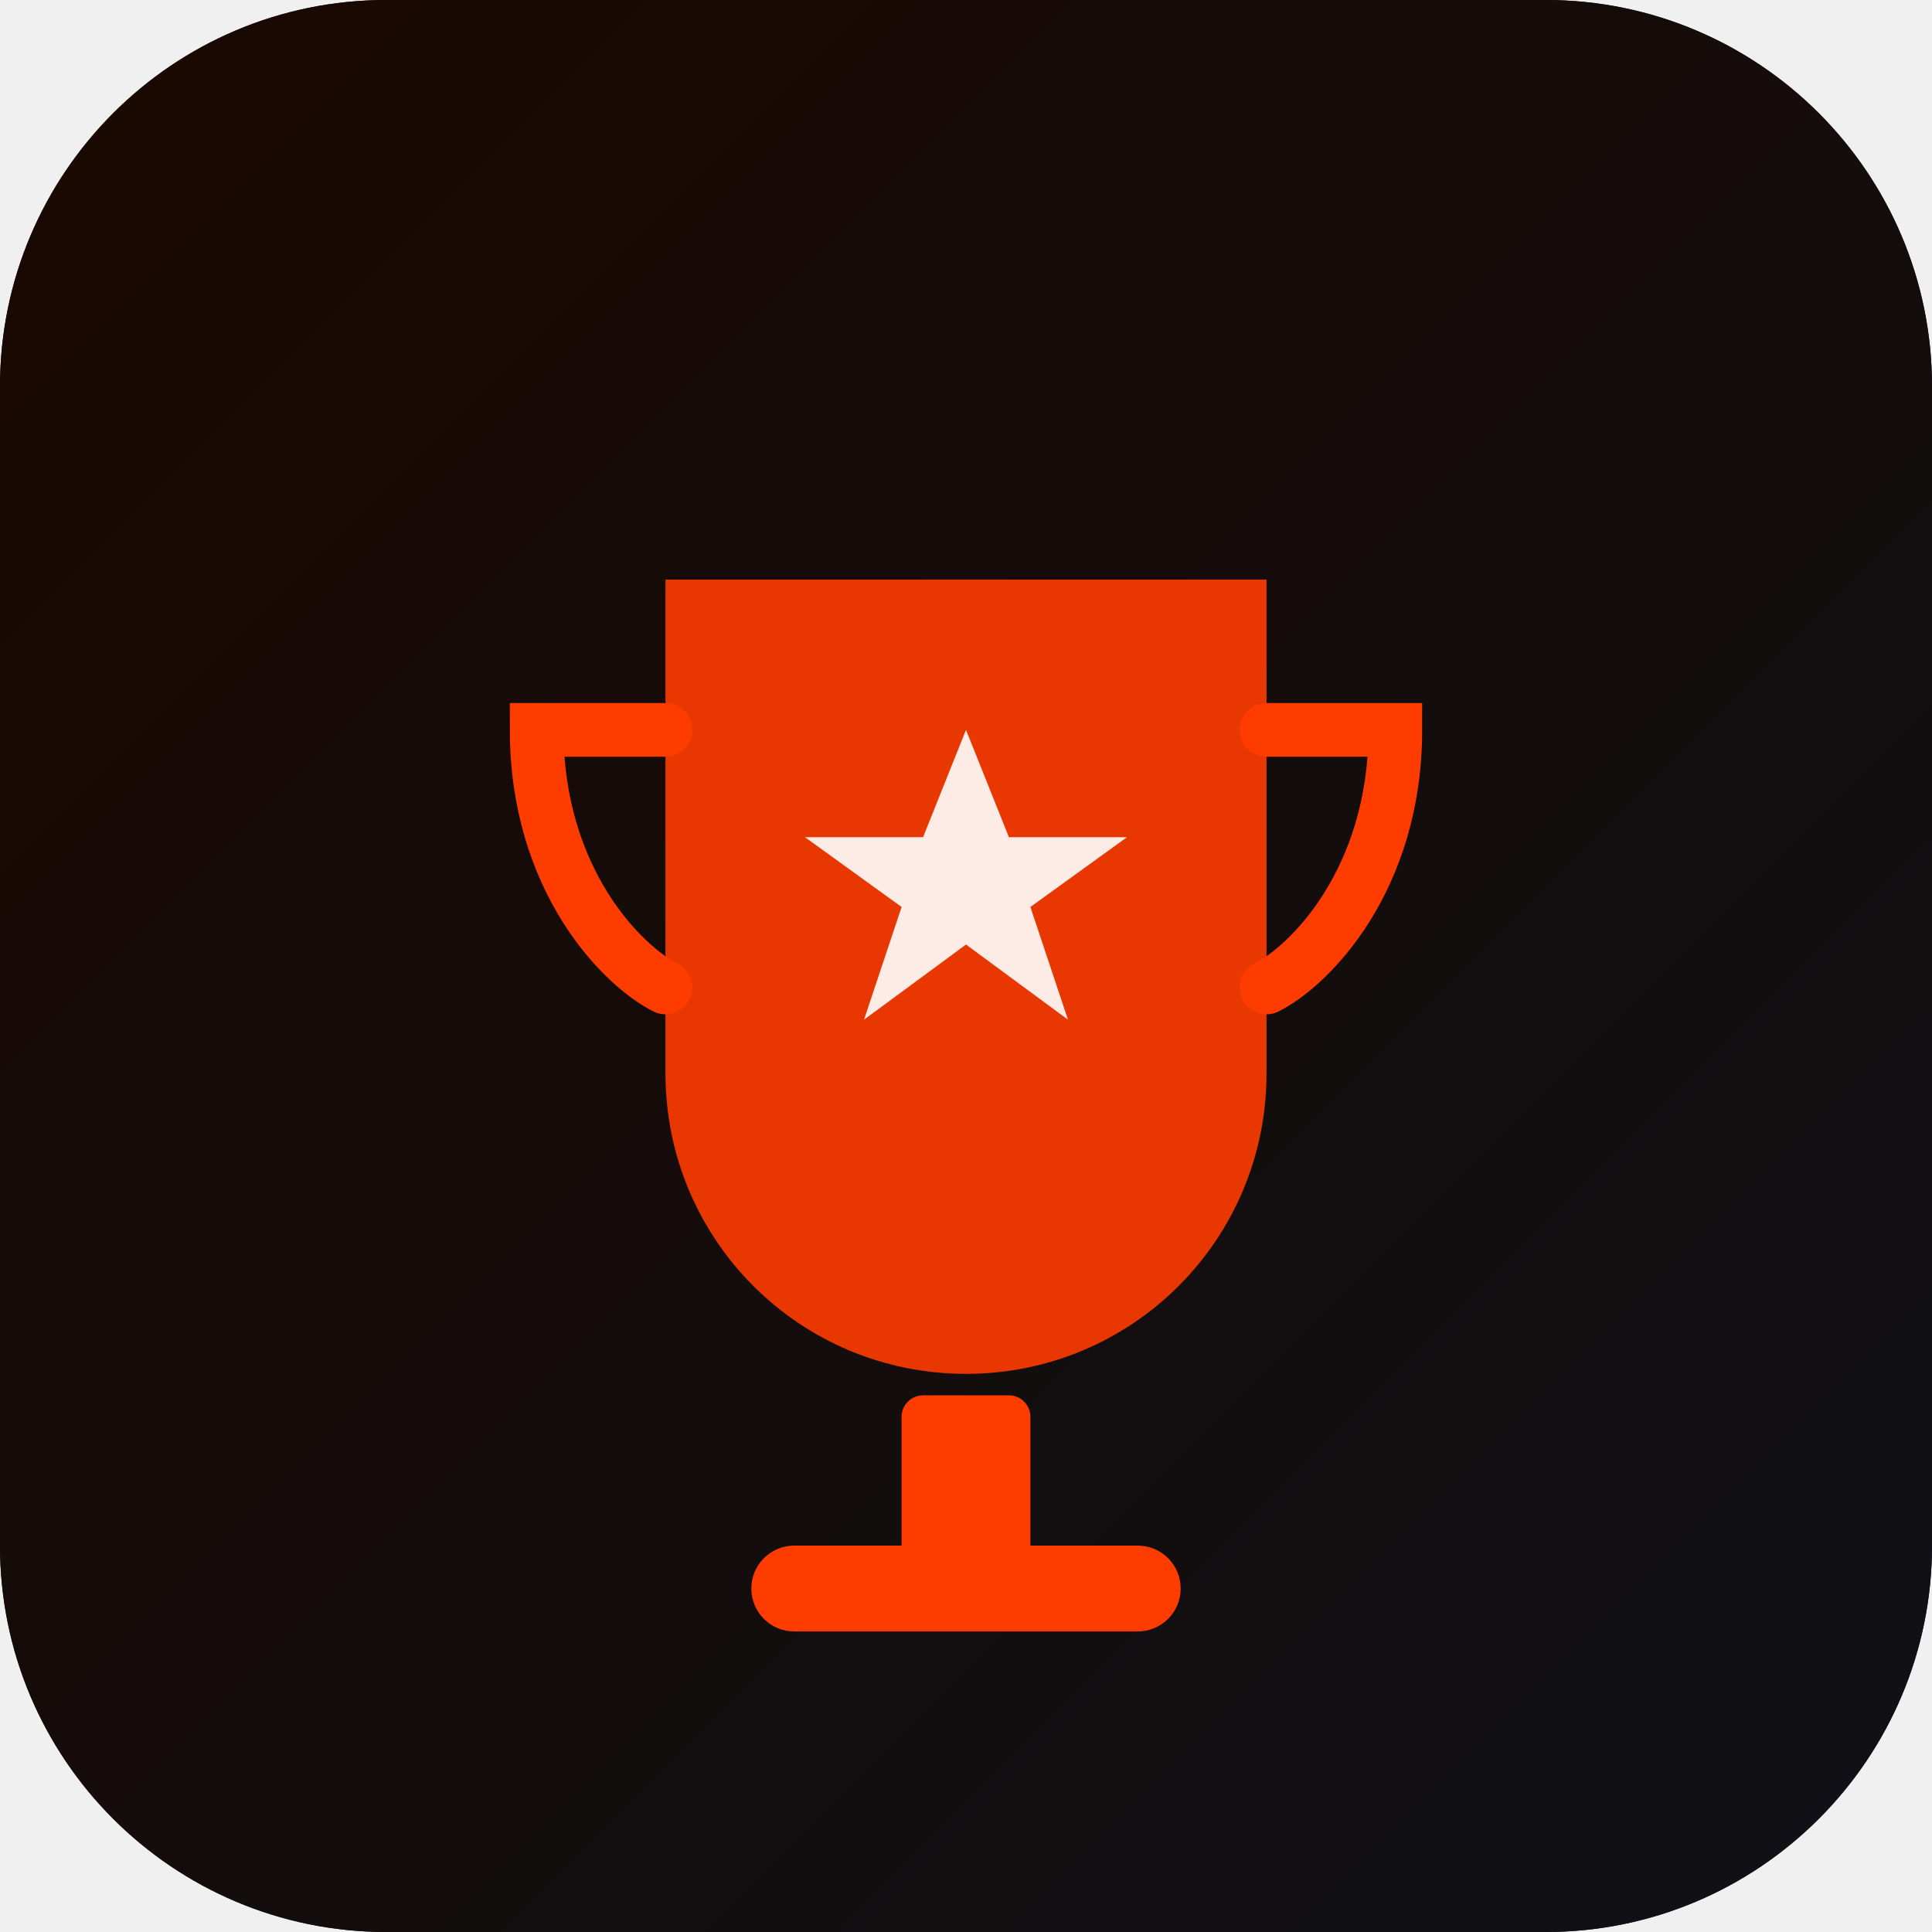
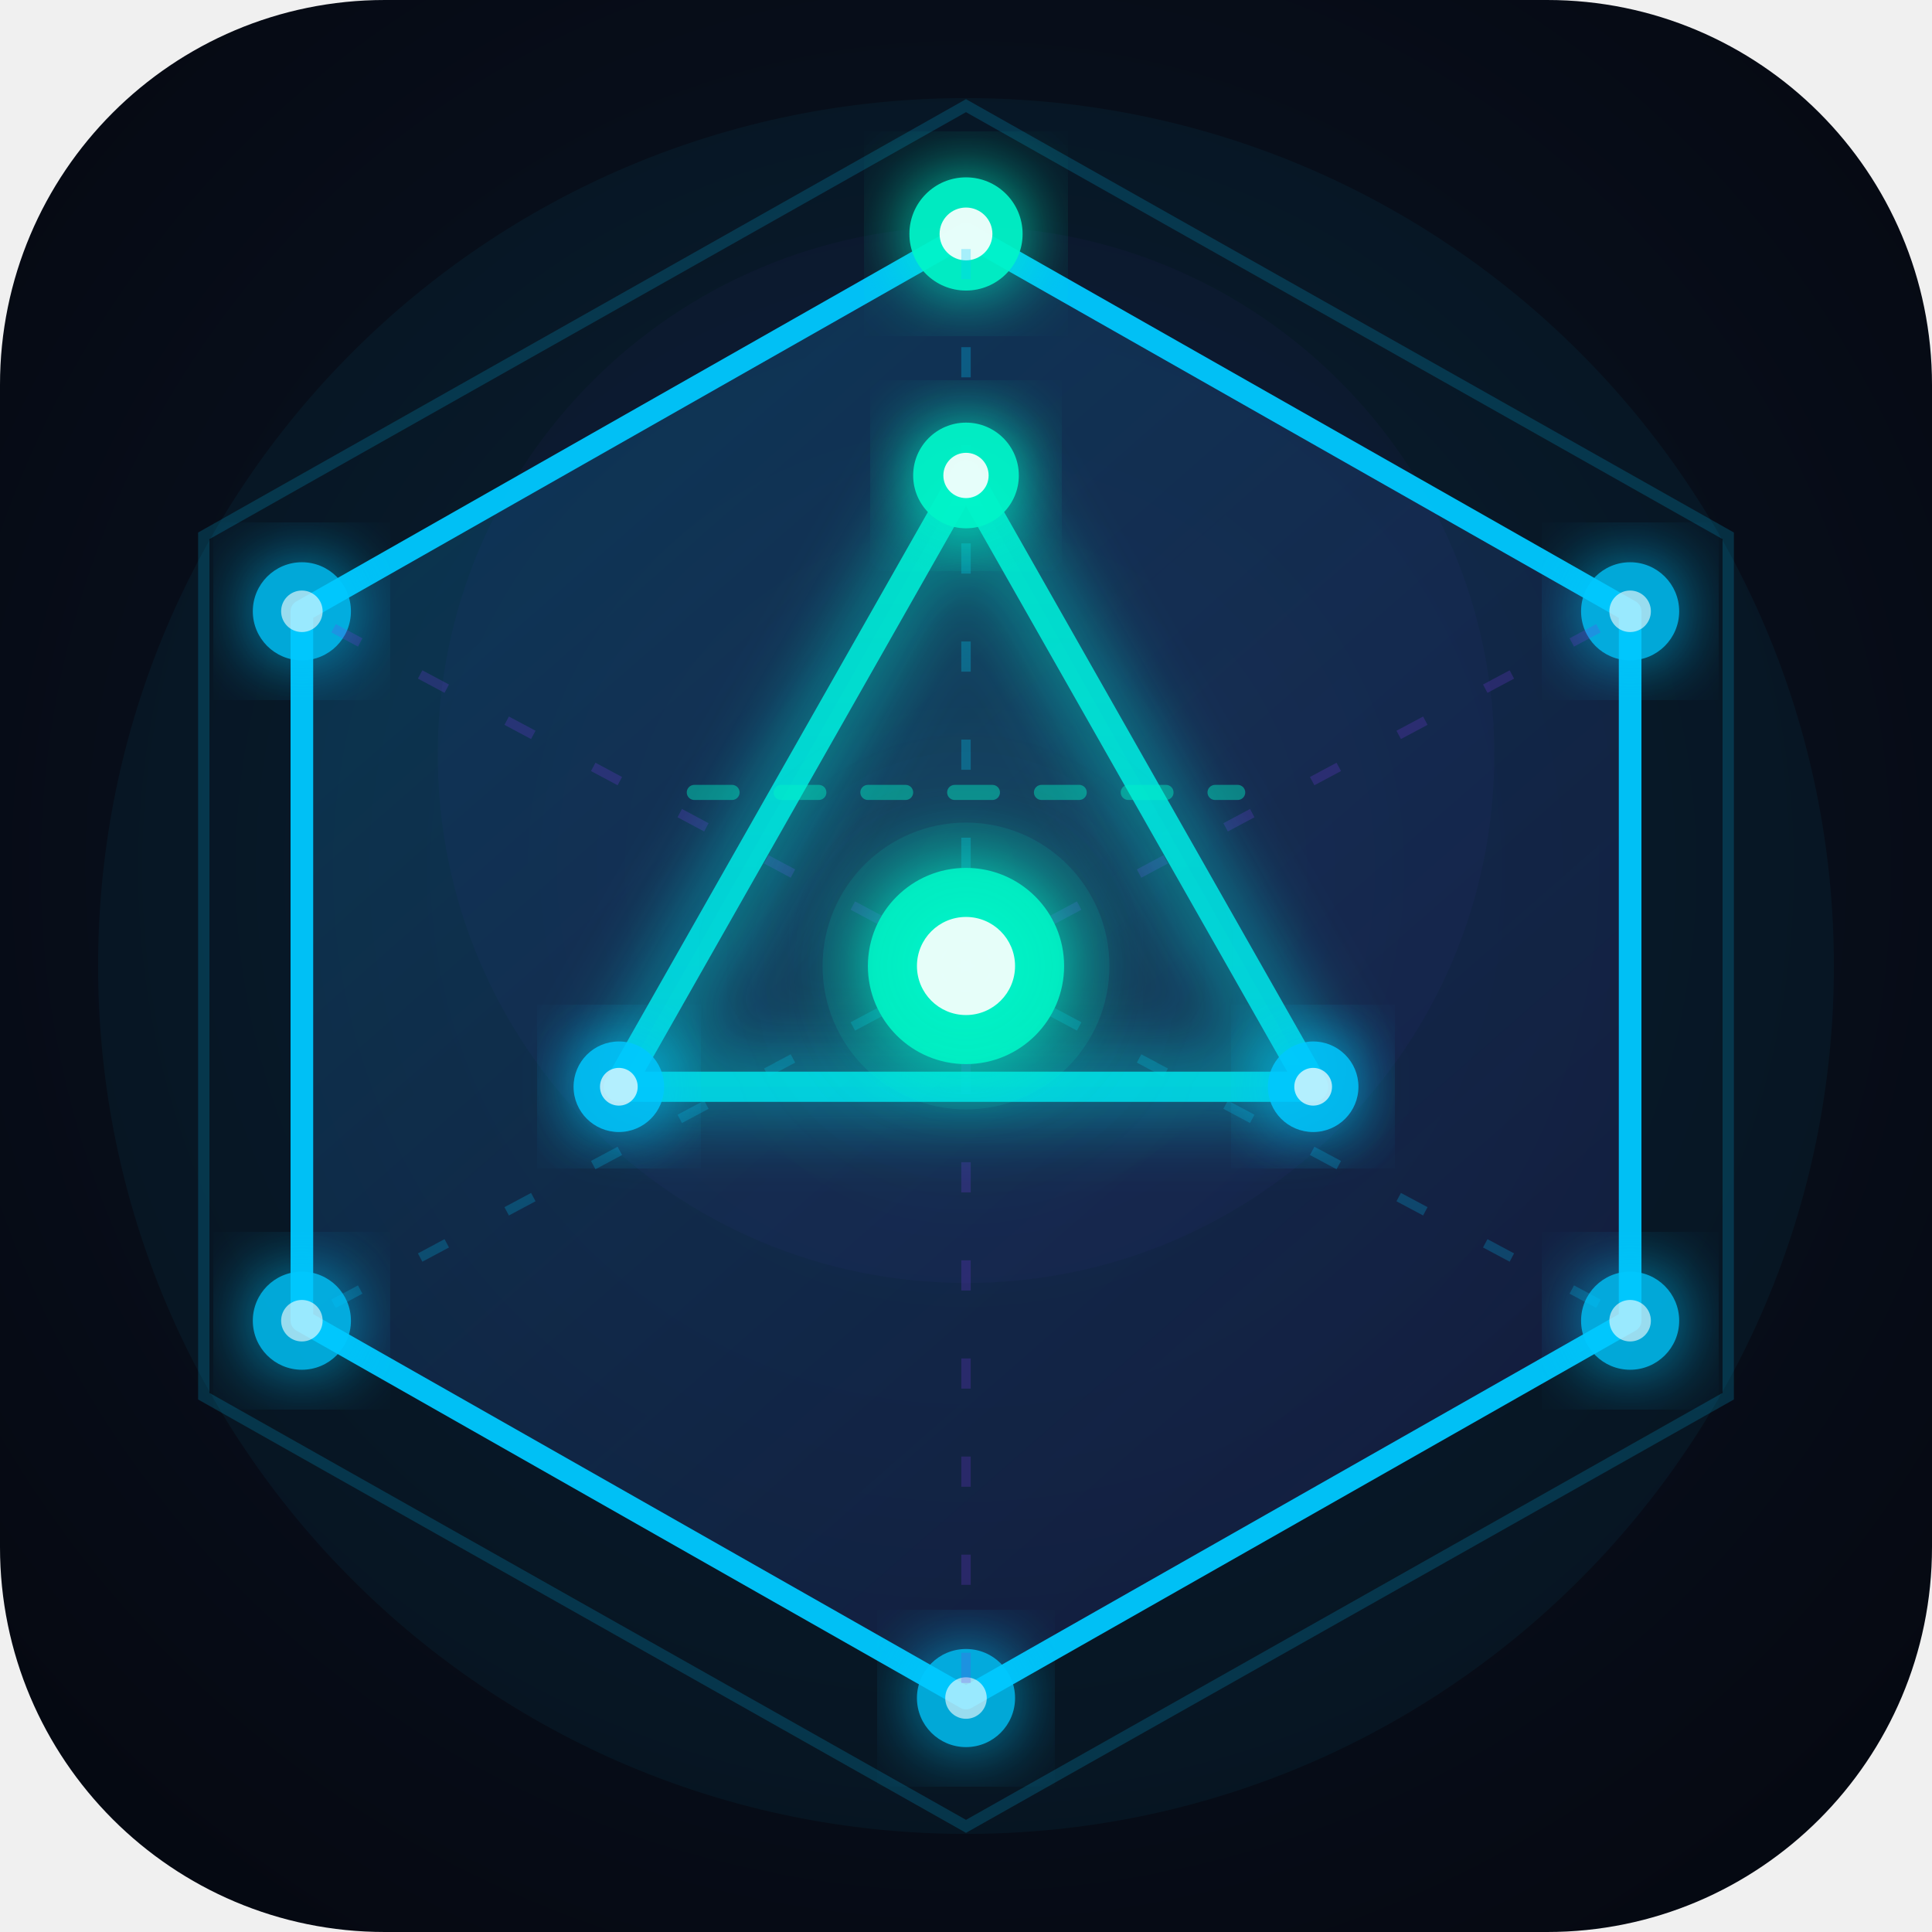
- <svg xmlns="http://www.w3.org/2000/svg" width="180" height="180" viewBox="0 0 180 180" fill="none">
-   <rect width="180" height="180" rx="36" fill="#0F1117" />
-   <rect width="180" height="180" rx="36" fill="url(#grad)" />
-   <path d="M62 54h56v46c0 15.5-12.5 28-28 28s-28-12.5-28-28V54z" fill="#FF3C00" opacity="0.9" />
-   <path d="M62 68H50c0 14 8 22 12 24" stroke="#FF3C00" stroke-width="5" stroke-linecap="round" fill="none" />
-   <path d="M118 68h12c0 14-8 22-12 24" stroke="#FF3C00" stroke-width="5" stroke-linecap="round" fill="none" />
-   <rect x="84" y="130" width="12" height="16" fill="#FF3C00" rx="2" />
-   <rect x="70" y="144" width="40" height="8" fill="#FF3C00" rx="4" />
-   <path d="M90 68l4 10h11l-9 6.5 3.5 10.5L90 88l-9.5 7 3.5-10.5L75 78h11z" fill="white" opacity="0.9" />
+ <svg xmlns="http://www.w3.org/2000/svg" width="512" height="512" viewBox="0 0 512 512" fill="none">
  <defs>
-     <linearGradient id="grad" x1="0" y1="0" x2="180" y2="180" gradientUnits="userSpaceOnUse">
-       <stop offset="0%" stop-color="#1a0800" />
-       <stop offset="100%" stop-color="#0F1117" />
+     <radialGradient id="bg512" cx="50%" cy="45%" r="70%">
+       <stop offset="0%" stop-color="#0A1628" />
+       <stop offset="100%" stop-color="#050810" />
+     </radialGradient>
+     <linearGradient id="hexfill512" x1="80" y1="55" x2="432" y2="457" gradientUnits="userSpaceOnUse">
+       <stop offset="0%" stop-color="#00C8FF" stop-opacity="0.20" />
+       <stop offset="100%" stop-color="#7C3AED" stop-opacity="0.12" />
    </linearGradient>
+     <linearGradient id="cyangrad512" x1="256" y1="60" x2="256" y2="452" gradientUnits="userSpaceOnUse">
+       <stop offset="0%" stop-color="#00F5C8" />
+       <stop offset="100%" stop-color="#00C8FF" />
+     </linearGradient>
+     <filter id="glow512" x="-40%" y="-40%" width="180%" height="180%">
+       <feGaussianBlur stdDeviation="10" result="blur" />
+       <feMerge>
+         <feMergeNode in="blur" />
+         <feMergeNode in="SourceGraphic" />
+       </feMerge>
+     </filter>
+     <filter id="glow512-strong" x="-60%" y="-60%" width="220%" height="220%">
+       <feGaussianBlur stdDeviation="18" result="blur" />
+       <feMerge>
+         <feMergeNode in="blur" />
+         <feMergeNode in="SourceGraphic" />
+       </feMerge>
+     </filter>
  </defs>
+   <rect width="512" height="512" rx="102" fill="url(#bg512)" />
+   <circle cx="256" cy="256" r="230" fill="#00C8FF" fill-opacity="0.05" />
+   <circle cx="256" cy="200" r="140" fill="#7C3AED" fill-opacity="0.04" />
+   <polygon points="256,28 458,142 458,370 256,484 54,370 54,142" stroke="#00C8FF" stroke-width="3" fill="none" opacity="0.18" />
+   <polygon points="256,62 432,162 432,350 256,450 80,350 80,162" stroke="#00C8FF" stroke-width="6" fill="url(#hexfill512)" stroke-linejoin="round" opacity="0.95" />
+   <circle cx="256" cy="62" r="15" fill="#00F5C8" filter="url(#glow512)" opacity="0.95" />
+   <circle cx="256" cy="62" r="7" fill="#fff" opacity="0.90" />
+   <circle cx="432" cy="162" r="13" fill="#00C8FF" filter="url(#glow512)" opacity="0.82" />
+   <circle cx="432" cy="162" r="5.5" fill="#fff" opacity="0.60" />
+   <circle cx="432" cy="350" r="13" fill="#00C8FF" filter="url(#glow512)" opacity="0.82" />
+   <circle cx="432" cy="350" r="5.5" fill="#fff" opacity="0.60" />
+   <circle cx="256" cy="450" r="13" fill="#00C8FF" filter="url(#glow512)" opacity="0.82" />
+   <circle cx="256" cy="450" r="5.5" fill="#fff" opacity="0.60" />
+   <circle cx="80" cy="350" r="13" fill="#00C8FF" filter="url(#glow512)" opacity="0.82" />
+   <circle cx="80" cy="350" r="5.5" fill="#fff" opacity="0.60" />
+   <circle cx="80" cy="162" r="13" fill="#00C8FF" filter="url(#glow512)" opacity="0.82" />
+   <circle cx="80" cy="162" r="5.5" fill="#fff" opacity="0.60" />
+   <line x1="256" y1="256" x2="256" y2="62" stroke="#00C8FF" stroke-width="2.5" stroke-dasharray="8 18" opacity="0.28" />
+   <line x1="256" y1="256" x2="432" y2="162" stroke="#7C3AED" stroke-width="2.5" stroke-dasharray="8 18" opacity="0.22" />
+   <line x1="256" y1="256" x2="432" y2="350" stroke="#00C8FF" stroke-width="2.5" stroke-dasharray="8 18" opacity="0.22" />
+   <line x1="256" y1="256" x2="256" y2="450" stroke="#7C3AED" stroke-width="2.5" stroke-dasharray="8 18" opacity="0.22" />
+   <line x1="256" y1="256" x2="80" y2="350" stroke="#00C8FF" stroke-width="2.5" stroke-dasharray="8 18" opacity="0.22" />
+   <line x1="256" y1="256" x2="80" y2="162" stroke="#7C3AED" stroke-width="2.5" stroke-dasharray="8 18" opacity="0.22" />
+   <polygon points="256,126 348,288 164,288" stroke="url(#cyangrad512)" stroke-width="8" stroke-linejoin="round" fill="none" filter="url(#glow512)" opacity="0.92" />
+   <polygon points="256,126 348,288 164,288" fill="#00F5C8" fill-opacity="0.07" />
+   <circle cx="256" cy="126" r="14" fill="#00F5C8" filter="url(#glow512)" opacity="0.95" />
+   <circle cx="256" cy="126" r="6" fill="#fff" opacity="0.90" />
+   <circle cx="348" cy="288" r="12" fill="#00C8FF" filter="url(#glow512)" opacity="0.88" />
+   <circle cx="348" cy="288" r="5" fill="#fff" opacity="0.70" />
+   <circle cx="164" cy="288" r="12" fill="#00C8FF" filter="url(#glow512)" opacity="0.88" />
+   <circle cx="164" cy="288" r="5" fill="#fff" opacity="0.70" />
+   <line x1="184" y1="210" x2="328" y2="210" stroke="#00F5C8" stroke-width="4" stroke-dasharray="10 13" stroke-linecap="round" opacity="0.42" />
+   <circle cx="256" cy="256" r="38" fill="#00F5C8" fill-opacity="0.10" filter="url(#glow512-strong)" />
+   <circle cx="256" cy="256" r="26" fill="#00F5C8" fill-opacity="0.88" filter="url(#glow512)" />
+   <circle cx="256" cy="256" r="13" fill="#fff" opacity="0.90" />
</svg>
